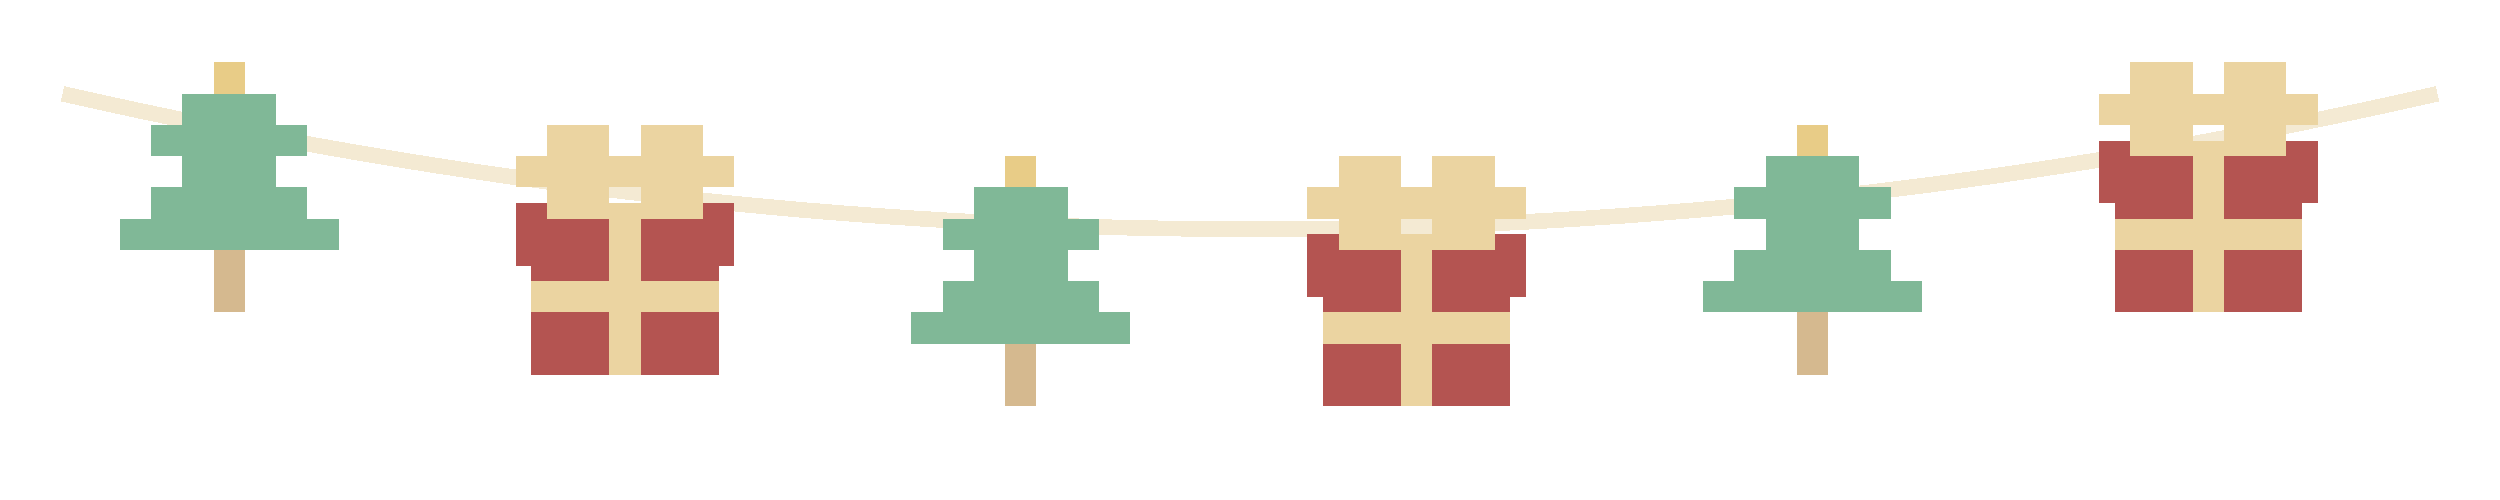
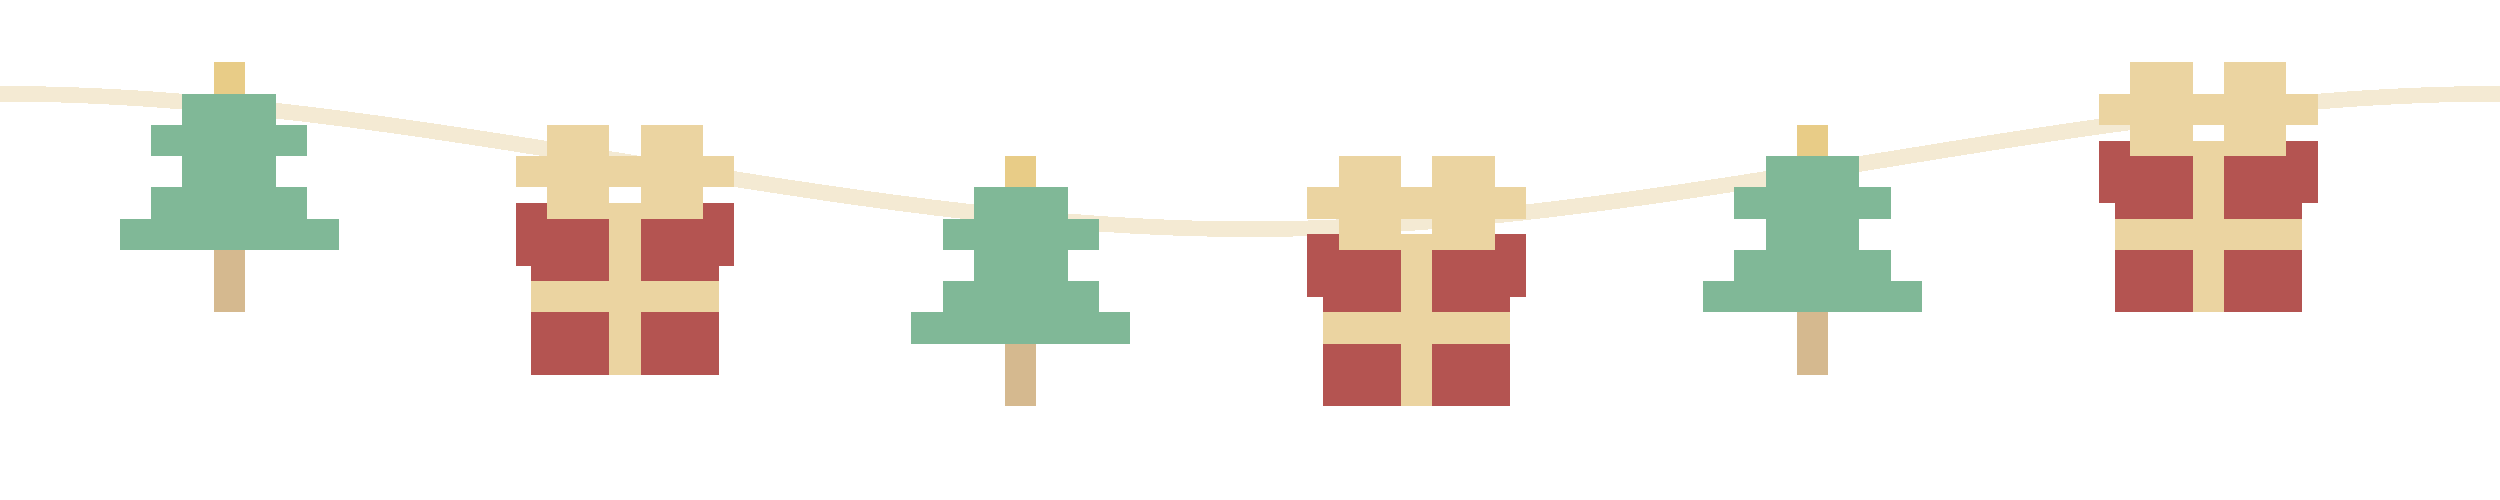
<svg xmlns="http://www.w3.org/2000/svg" viewBox="0 0 480 96" shape-rendering="crispEdges">
-   <path d="M12 18q228 52 456 0" fill="none" stroke="#ead8af" stroke-opacity=".55" stroke-width="3" />
+   <path d="M0 18C80 18 160 44 240 44S400 18 480 18" fill="none" stroke="#ead8af" stroke-opacity=".55" stroke-width="3" />
  <g transform="translate(20 12) scale(1.5)">
    <path fill="#80b897" d="M14 0h4v4h4v4h4v4H6V8h4V4h4zM10 12h12v4h4v4h4v4H2v-4h4v-4h4z" />
    <path fill="#d5b98f" d="M14 24h4v8h-4z" />
    <path fill="#e8cc87" d="M14 0h4v4h-4z" />
  </g>
  <g transform="translate(96 24) scale(1.5)">
    <path fill="#b45451" d="M2 10h28v8H2zM4 18h24v14H4z" />
    <path fill="#ebd4a1" d="M14 10h4v22h-4zM4 20h24v4H4zM6 0h8v4h4V0h8v4h4v4h-4v4h-8V8h-4v4H6V8H2V4h4z" />
  </g>
  <g transform="translate(172 30) scale(1.5)">
    <path fill="#80b897" d="M14 0h4v4h4v4h4v4H6V8h4V4h4zM10 12h12v4h4v4h4v4H2v-4h4v-4h4z" />
    <path fill="#d5b98f" d="M14 24h4v8h-4z" />
    <path fill="#e8cc87" d="M14 0h4v4h-4z" />
  </g>
  <g transform="translate(248 30) scale(1.5)">
    <path fill="#b45451" d="M2 10h28v8H2zM4 18h24v14H4z" />
    <path fill="#ebd4a1" d="M14 10h4v22h-4zM4 20h24v4H4zM6 0h8v4h4V0h8v4h4v4h-4v4h-8V8h-4v4H6V8H2V4h4z" />
  </g>
  <g transform="translate(324 24) scale(1.5)">
    <path fill="#80b897" d="M14 0h4v4h4v4h4v4H6V8h4V4h4zM10 12h12v4h4v4h4v4H2v-4h4v-4h4z" />
    <path fill="#d5b98f" d="M14 24h4v8h-4z" />
    <path fill="#e8cc87" d="M14 0h4v4h-4z" />
  </g>
  <g transform="translate(400 12) scale(1.5)">
    <path fill="#b45451" d="M2 10h28v8H2zM4 18h24v14H4z" />
    <path fill="#ebd4a1" d="M14 10h4v22h-4zM4 20h24v4H4zM6 0h8v4h4V0h8v4h4v4h-4v4h-8V8h-4v4H6V8H2V4h4z" />
  </g>
</svg>
